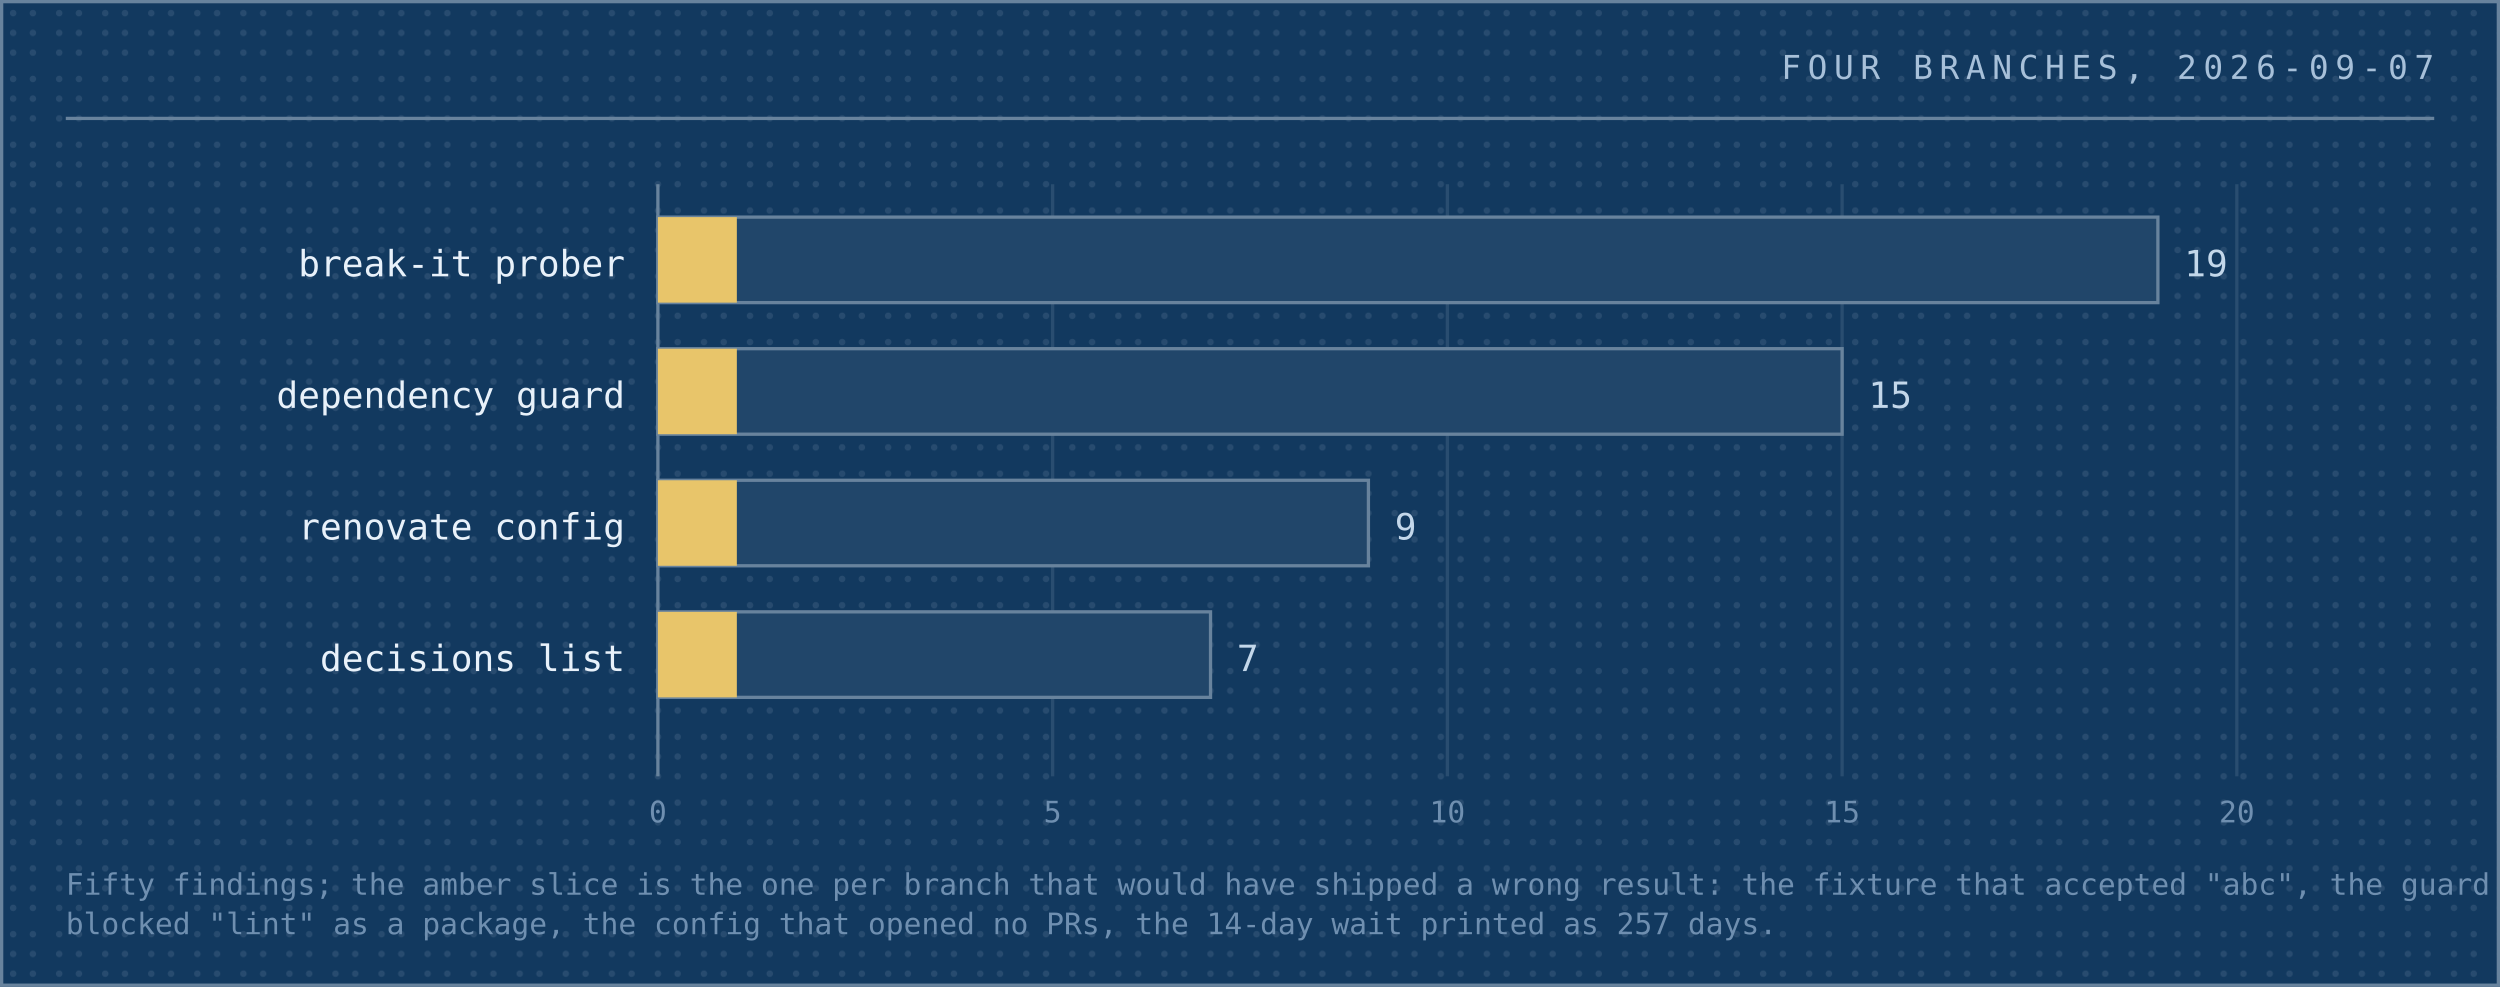
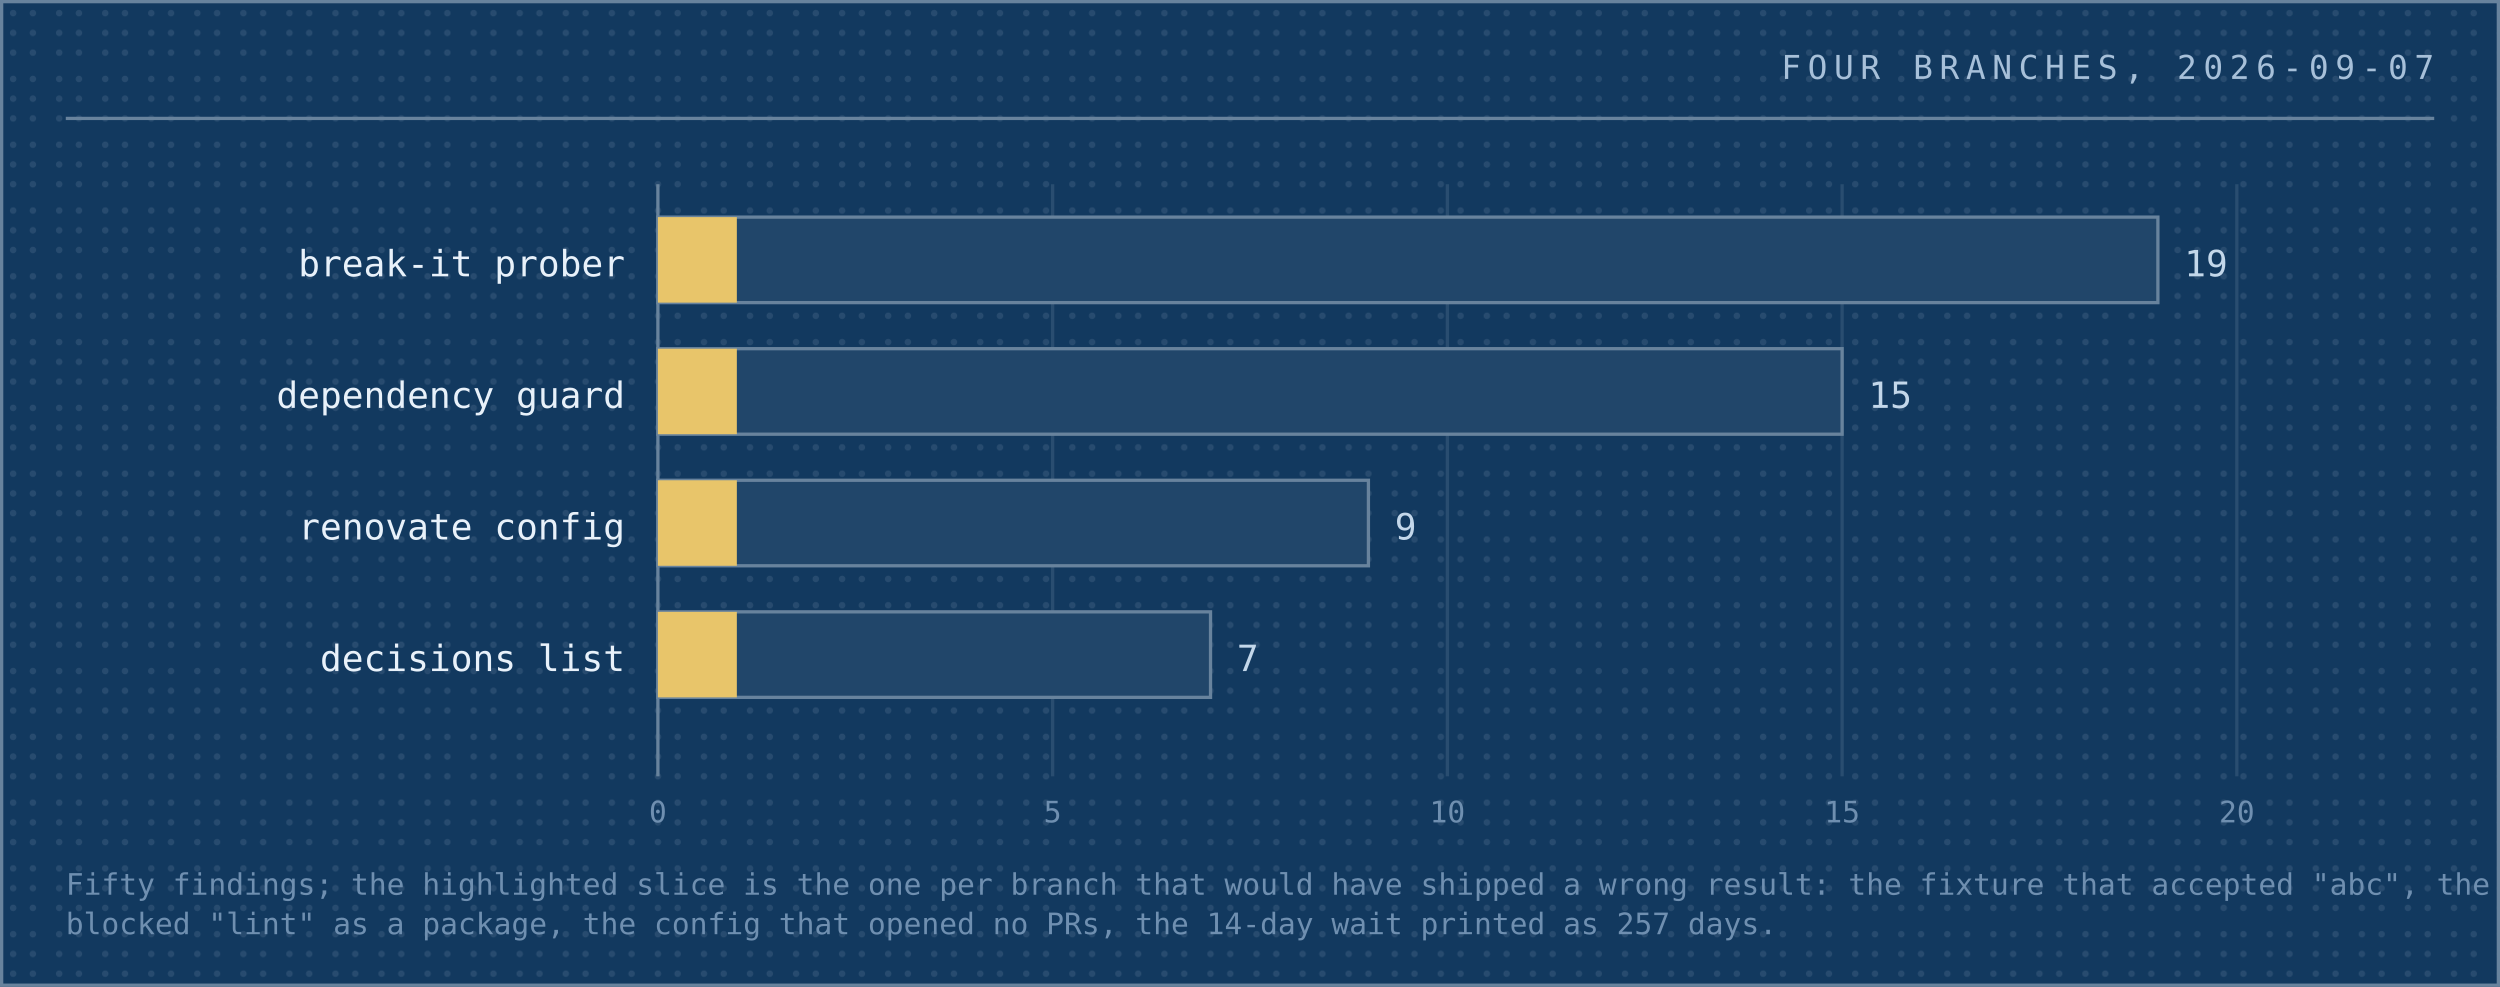
<svg xmlns="http://www.w3.org/2000/svg" viewBox="0 0 760 300" font-family="ui-monospace, SFMono-Regular, Menlo, monospace" style="width:100%;height:auto;max-width:760px;display:block">
  <defs>
    <pattern id="braille4" width="14" height="20" patternUnits="userSpaceOnUse">
      <circle cx="4" cy="4" r="1" fill="#385a7b" opacity="0.55" />
      <circle cx="10" cy="4" r="1" fill="#385a7b" opacity="0.55" />
      <circle cx="4" cy="10" r="1" fill="#385a7b" opacity="0.55" />
      <circle cx="10" cy="10" r="1" fill="#385a7b" opacity="0.55" />
      <circle cx="4" cy="16" r="1" fill="#385a7b" opacity="0.55" />
      <circle cx="10" cy="16" r="1" fill="#385a7b" opacity="0.55" />
    </pattern>
  </defs>
  <rect width="760" height="300" fill="#12395f" />
  <rect width="760" height="300" fill="url(#braille4)" />
  <rect x="0.5" y="0.5" width="759" height="299" fill="none" stroke="#68839d" />
  <text x="740" y="24" fill="#a7c0d9" font-size="10" letter-spacing="2" text-anchor="end">FOUR BRANCHES, 2026-09-07</text>
  <line x1="20" y1="36" x2="740" y2="36" stroke="#68839d" />
  <g stroke="#385a7b" stroke-width="1" opacity="0.6">
    <line x1="320" y1="56" x2="320" y2="236" />
    <line x1="440" y1="56" x2="440" y2="236" />
    <line x1="560" y1="56" x2="560" y2="236" />
    <line x1="680" y1="56" x2="680" y2="236" />
  </g>
  <line x1="200" y1="56" x2="200" y2="236" stroke="#68839d" />
  <g fill="#6f8fb0" font-size="9" text-anchor="middle">
    <text x="200" y="250">0</text>
    <text x="320" y="250">5</text>
    <text x="440" y="250">10</text>
    <text x="560" y="250">15</text>
    <text x="680" y="250">20</text>
  </g>
  <g font-size="11">
    <rect x="200" y="66" width="456" height="26" rx="0" fill="#21466a" stroke="#68839d" />
    <text x="190" y="84" fill="#e8f1fa" text-anchor="end">break-it prober</text>
    <text x="664" y="84" fill="#c3d7ea">19</text>
    <rect x="200" y="106" width="360" height="26" fill="#21466a" stroke="#68839d" />
    <text x="190" y="124" fill="#e8f1fa" text-anchor="end">dependency guard</text>
    <text x="568" y="124" fill="#c3d7ea">15</text>
    <rect x="200" y="146" width="216" height="26" fill="#21466a" stroke="#68839d" />
    <text x="190" y="164" fill="#e8f1fa" text-anchor="end">renovate config</text>
    <text x="424" y="164" fill="#c3d7ea">9</text>
    <rect x="200" y="186" width="168" height="26" fill="#21466a" stroke="#68839d" />
    <text x="190" y="204" fill="#e8f1fa" text-anchor="end">decisions list</text>
    <text x="376" y="204" fill="#c3d7ea">7</text>
  </g>
  <g fill="#e8c56a" font-size="9">
    <rect x="200" y="66" width="24" height="26" fill="#e8c56a" />
    <rect x="200" y="106" width="24" height="26" fill="#e8c56a" />
    <rect x="200" y="146" width="24" height="26" fill="#e8c56a" />
    <rect x="200" y="186" width="24" height="26" fill="#e8c56a" />
  </g>
-   <text x="20" y="272" fill="#6f8fb0" font-size="9">Fifty findings; the amber slice is the one per branch that would have shipped a wrong result: the fixture that accepted "abc", the guard that</text>
+   <text x="20" y="272" fill="#6f8fb0" font-size="9">Fifty findings; the highlighted slice is the one per branch that would have shipped a wrong result: the fixture that accepted "abc", the guard that</text>
  <text x="20" y="284" fill="#6f8fb0" font-size="9">blocked "lint" as a package, the config that opened no PRs, the 14-day wait printed as 257 days.</text>
</svg>
